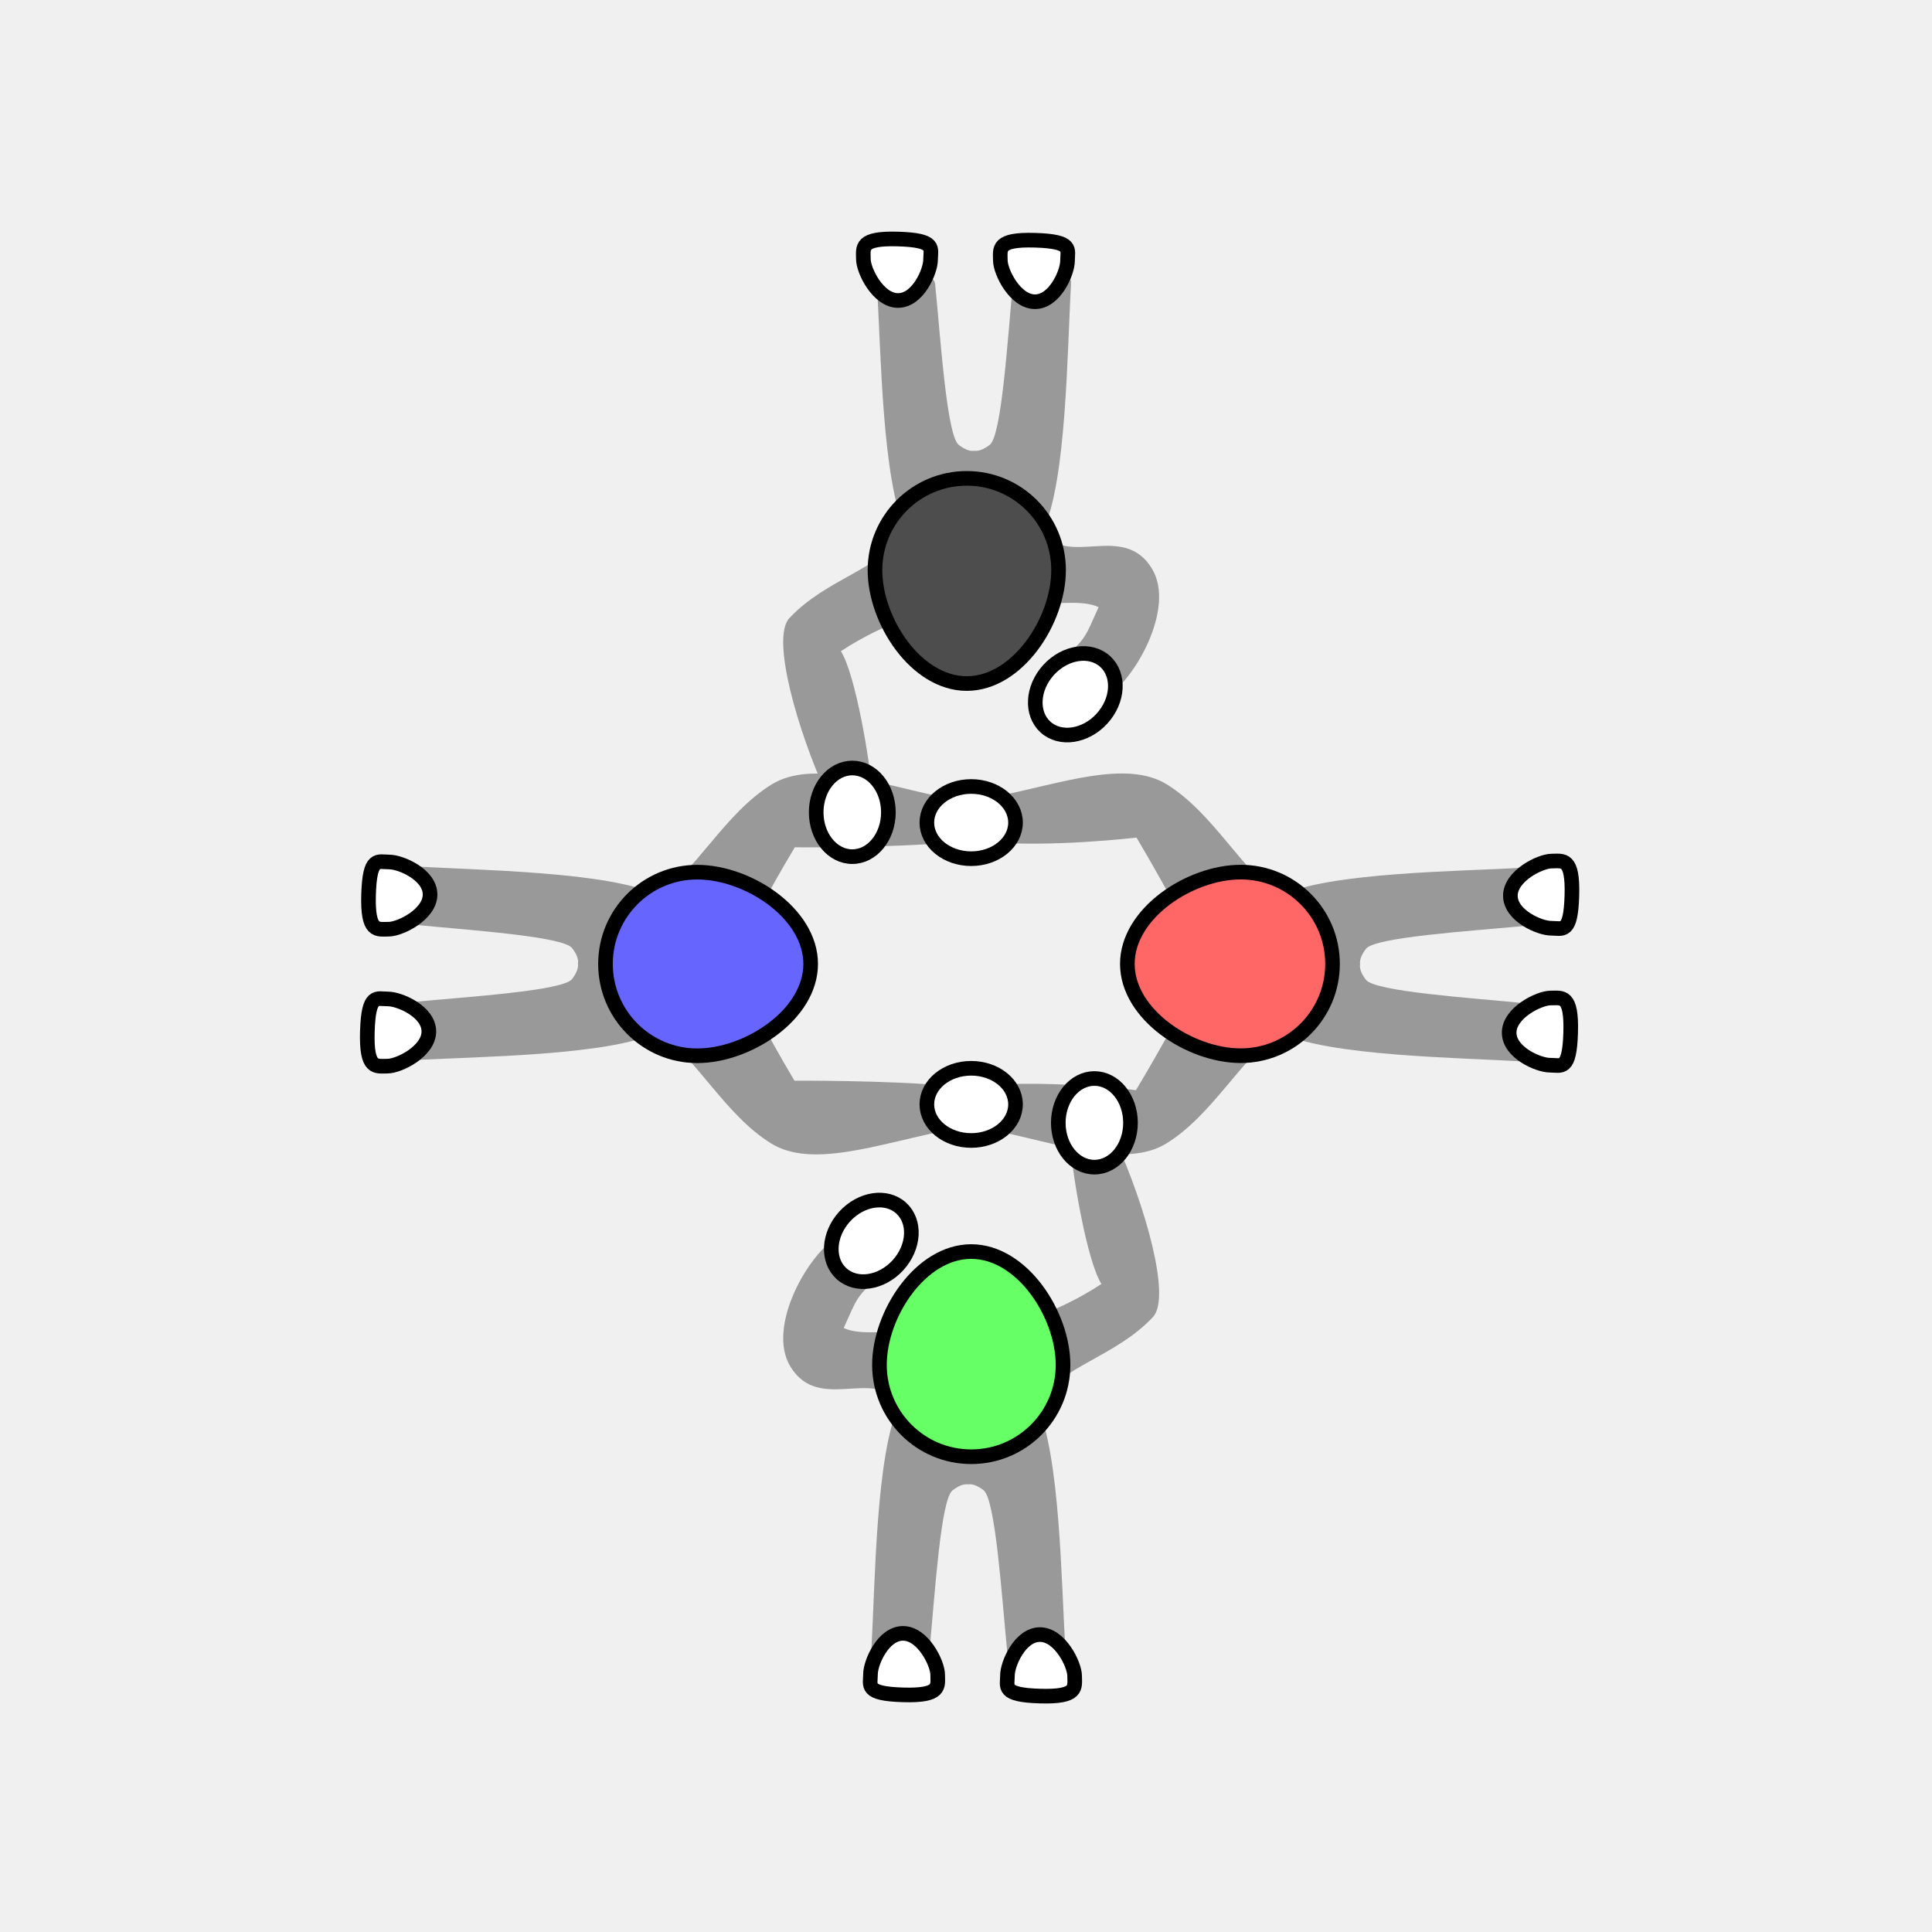
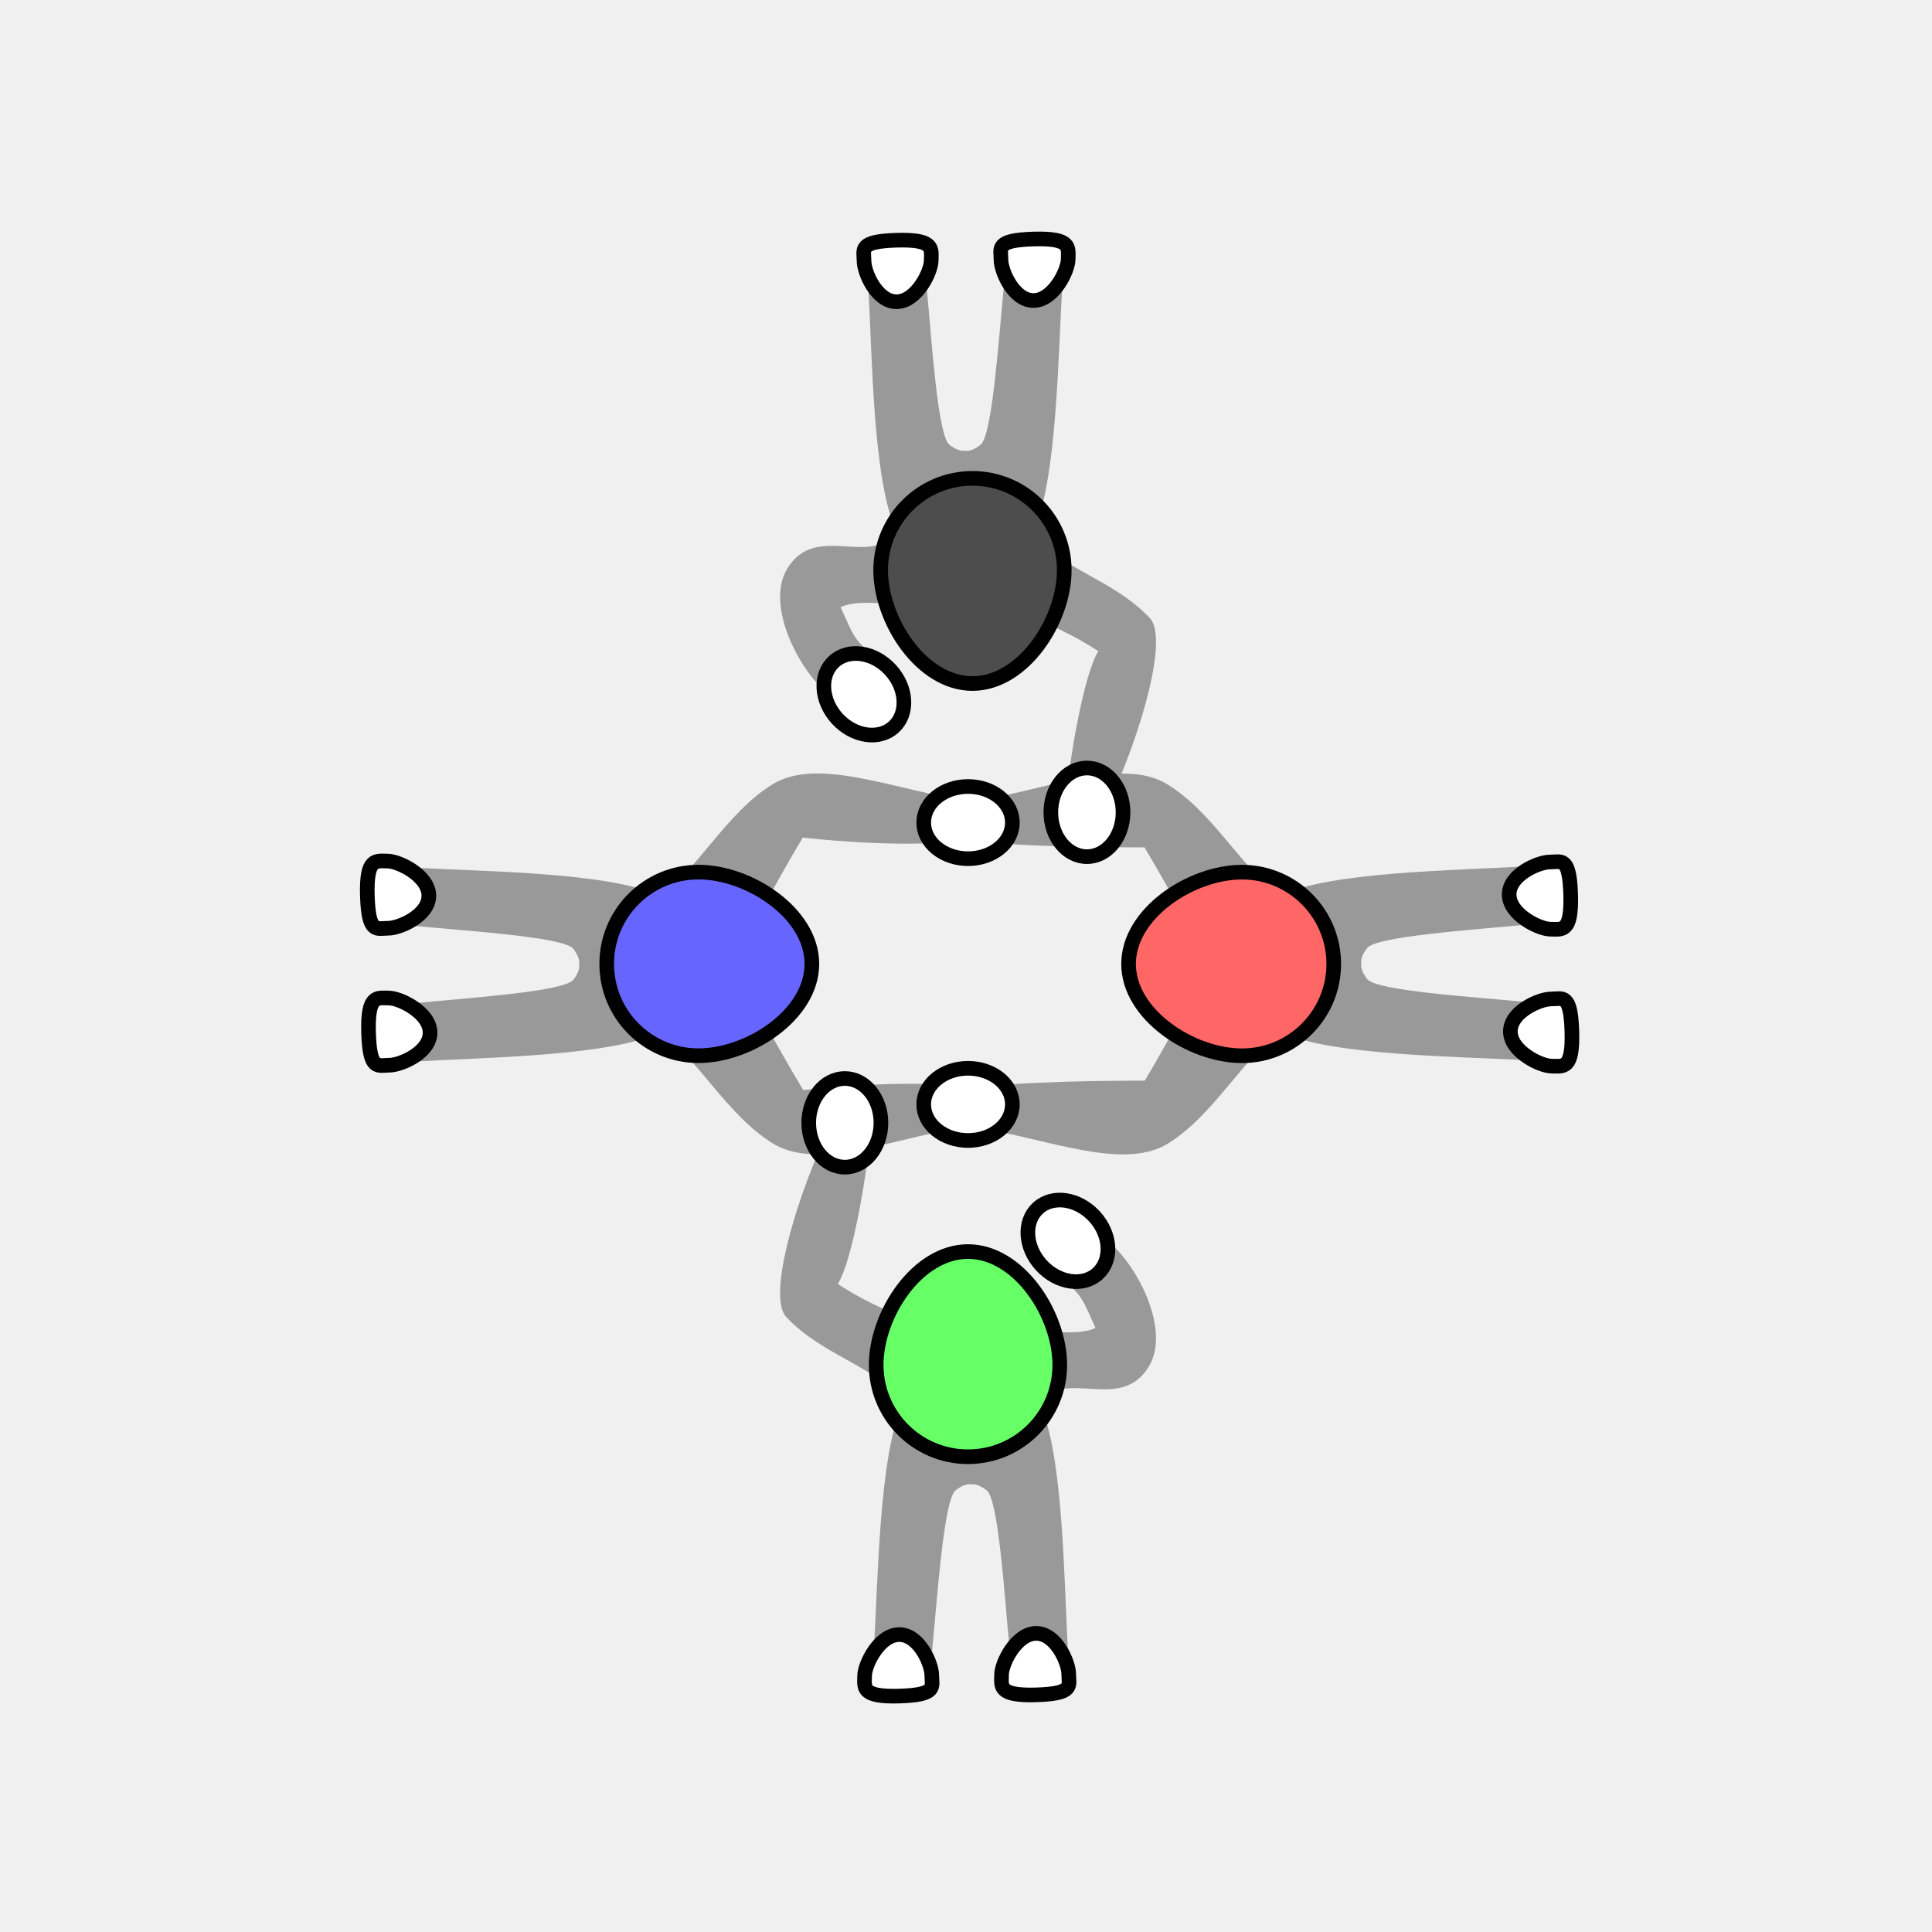
<svg xmlns="http://www.w3.org/2000/svg" width="35mm" height="35mm" viewBox="0 0 35 35" version="1.1" id="svg1" xml:space="preserve">
  <defs id="defs1" />
  <g id="layer1">
-     <path style="fill:#999999;fill-opacity:1;stroke:none;stroke-width:0.265;stroke-dasharray:none;stroke-opacity:1" d="m 16.062,7.559 c -0.262,-0.004 -0.518,0.082 -0.508,0.262 0.072,1.252 0.081,3.577 0.51,4.482 -0.438,0.679 -1.494,1.203 -2.016,2.047 -0.452,0.732 -0.021,1.908 0.217,3.084 0.056,0.276 0.796,0.476 0.822,0.195 0.109,-1.182 -0.076,-2.729 -0.076,-2.729 0.929,-0.552 1.775,-0.99 2.291,-1.248 0.515,0.26 1.358,0.702 2.285,1.258 0,0 -0.189,1.544 -0.084,2.727 0.025,0.28 0.766,0.082 0.822,-0.193 0.242,-1.175 0.678,-2.348 0.229,-3.082 -0.518,-0.846 -1.574,-1.372 -2.01,-2.053 0.432,-0.904 0.45,-3.23 0.527,-4.482 0.022,-0.359 -1.022,-0.346 -1.057,0.012 -0.101,1.03 -0.213,2.744 -0.428,2.906 -0.121,0.092 -0.211,0.116 -0.279,0.105 -0.068,0.01 -0.16,-0.015 -0.281,-0.107 C 16.814,10.579 16.706,8.866 16.609,7.836 16.593,7.657 16.325,7.563 16.062,7.559 Z" id="path4" transform="rotate(90,17.66328,17.82568)" />
-     <path id="path1" style="fill:#ff6666;fill-opacity:1;stroke:#000000;stroke-width:0.265" d="m 22.477,19.125 c -0.918,0 -2.054,-0.744 -2.054,-1.663 0,-0.918 1.136,-1.663 2.054,-1.663 0.918,0 1.663,0.744 1.663,1.663 0,0.918 -0.744,1.663 -1.663,1.663 z" />
-     <path id="path1-7-1" style="fill:#ffffff;stroke:#000000;stroke-width:0.265;stroke-dasharray:none" d="m 28.1,16.816 c -0.207,0 -0.738,-0.228 -0.738,-0.589 0,-0.361 0.542,-0.628 0.749,-0.628 0.207,0 0.386,-0.07 0.365,0.628 -0.021,0.698 -0.168,0.589 -0.375,0.589 z" />
-     <path id="path1-7-1-9" style="fill:#ffffff;stroke:#000000;stroke-width:0.265;stroke-dasharray:none" d="m 28.078,19.297 c -0.207,0 -0.738,-0.228 -0.738,-0.589 0,-0.361 0.542,-0.628 0.749,-0.628 0.207,0 0.386,-0.07 0.365,0.628 -0.021,0.698 -0.168,0.589 -0.375,0.589 z" />
-     <path style="fill:#999999;fill-opacity:1;stroke:none;stroke-width:0.265;stroke-dasharray:none;stroke-opacity:1" d="m 18.895,4.876 c 0.262,-0.004 0.518,0.082 0.508,0.262 -0.072,1.252 -0.081,3.577 -0.51,4.482 0.438,0.679 1.451,-0.169 1.972,0.675 0.452,0.732 -0.349,2.082 -0.848,2.344 -0.249,0.131 -1.038,-0.473 -0.822,-0.654 0.5,-0.42 0.467,-0.463 0.707,-0.985 -0.459,-0.231 -1.719,0.137 -2.247,-0.081 -0.588,0.005 -1.635,0.355 -2.421,0.878 0.261,0.414 0.525,1.967 0.572,2.605 -0.025,0.28 -0.728,0.215 -0.844,-0.041 -0.503,-1.11 -1.002,-2.799 -0.662,-3.163 0.678,-0.724 1.677,-0.892 2.112,-1.573 -0.432,-0.904 -0.45,-3.23 -0.527,-4.482 -0.022,-0.359 1.022,-0.346 1.057,0.012 0.101,1.03 0.213,2.744 0.428,2.906 0.121,0.092 0.211,0.116 0.279,0.105 0.068,0.01 0.16,-0.015 0.281,-0.107 0.214,-0.163 0.321,-1.876 0.418,-2.906 0.017,-0.179 0.285,-0.273 0.547,-0.277 z" id="path4-4" />
-     <path id="path1-9" style="fill:#4d4d4d;fill-opacity:1;stroke:#000000;stroke-width:0.265" d="m 19.177,10.329 c 0,0.918 -0.744,2.054 -1.663,2.054 -0.918,0 -1.663,-1.136 -1.663,-2.054 0,-0.918 0.744,-1.663 1.663,-1.663 0.918,0 1.663,0.744 1.663,1.663 z" />
-     <path id="path1-7-1-2" style="fill:#ffffff;stroke:#000000;stroke-width:0.265;stroke-dasharray:none" d="m 16.858,4.706 c 0,0.207 -0.228,0.738 -0.589,0.738 -0.361,0 -0.628,-0.542 -0.628,-0.749 0,-0.207 -0.07,-0.386 0.628,-0.365 0.698,0.021 0.589,0.168 0.589,0.375 z" />
-     <path id="path1-7-1-9-0" style="fill:#ffffff;stroke:#000000;stroke-width:0.265;stroke-dasharray:none" d="m 19.339,4.728 c 0,0.207 -0.228,0.738 -0.589,0.738 -0.361,0 -0.628,-0.542 -0.628,-0.749 0,-0.207 -0.07,-0.386 0.628,-0.365 0.698,0.021 0.589,0.168 0.589,0.375 z" />
-     <ellipse style="fill:#ffffff;fill-opacity:1;stroke:#000000;stroke-width:0.265;stroke-dasharray:none;stroke-opacity:1" id="path1-7-2-9-9-1-6" cx="-22.867" cy="-3.843" rx="0.654" ry="0.803" transform="matrix(-0.7386014,-0.6741424,-0.6741424,0.7386014,0,0)" />
-     <path style="fill:#999999;fill-opacity:1;stroke:none;stroke-width:0.265;stroke-dasharray:none;stroke-opacity:1" d="m 16.062,7.559 c -0.262,-0.004 -0.518,0.082 -0.508,0.262 0.072,1.252 0.081,3.577 0.51,4.482 -0.438,0.679 -1.494,1.203 -2.016,2.047 -0.452,0.732 -0.021,1.908 0.217,3.084 0.056,0.276 0.796,0.476 0.822,0.195 0.109,-1.182 0.098,-2.857 0.098,-2.857 0.891,-0.53 1.646,-0.911 2.117,-1.135 0.47,0.226 1.222,0.608 2.111,1.141 0,0 -0.015,1.677 0.09,2.859 0.025,0.28 0.766,0.082 0.822,-0.193 0.242,-1.175 0.678,-2.348 0.229,-3.082 -0.518,-0.846 -1.574,-1.372 -2.01,-2.053 0.432,-0.904 0.45,-3.23 0.527,-4.482 0.022,-0.359 -1.022,-0.346 -1.057,0.012 -0.101,1.03 -0.213,2.744 -0.428,2.906 -0.121,0.092 -0.211,0.116 -0.279,0.105 -0.068,0.01 -0.16,-0.015 -0.281,-0.107 C 16.814,10.579 16.706,8.866 16.609,7.836 16.593,7.657 16.325,7.563 16.062,7.559 Z" id="path4-6" transform="rotate(-90,17.19159,17.57125)" />
-     <ellipse style="fill:#ffffff;fill-opacity:1;stroke:#000000;stroke-width:0.265;stroke-dasharray:none;stroke-opacity:1" id="path1-7-2-9-9-8" cx="-15.44" cy="14.716" rx="0.654" ry="0.803" transform="scale(-1,1)" />
-     <ellipse style="fill:#ffffff;fill-opacity:1;stroke:#000000;stroke-width:0.265;stroke-dasharray:none;stroke-opacity:1" id="path1-7-2-9-9-1" cx="14.902" cy="-17.594" rx="0.654" ry="0.803" transform="rotate(90)" />
-     <path id="path1-3" style="fill:#6666ff;fill-opacity:1;stroke:#000000;stroke-width:0.265" d="m 12.632,15.8 c 0.918,0 2.054,0.744 2.054,1.663 0,0.918 -1.136,1.663 -2.054,1.663 -0.918,0 -1.663,-0.744 -1.663,-1.663 0,-0.918 0.744,-1.663 1.663,-1.663 z" />
-     <path id="path1-7-1-1" style="fill:#ffffff;stroke:#000000;stroke-width:0.265;stroke-dasharray:none" d="m 7.031,18.097 c 0.207,0 0.738,0.228 0.738,0.589 0,0.361 -0.542,0.628 -0.749,0.628 -0.207,0 -0.386,0.07 -0.365,-0.628 0.021,-0.698 0.168,-0.589 0.375,-0.589 z" />
-     <path id="path1-7-1-9-7" style="fill:#ffffff;stroke:#000000;stroke-width:0.265;stroke-dasharray:none" d="m 7.053,15.616 c 0.207,0 0.738,0.228 0.738,0.589 0,0.361 -0.542,0.628 -0.749,0.628 -0.207,0 -0.386,0.07 -0.365,-0.628 0.021,-0.698 0.168,-0.589 0.375,-0.589 z" />
-     <path style="fill:#999999;fill-opacity:1;stroke:none;stroke-width:0.265;stroke-dasharray:none;stroke-opacity:1" d="m 16.292,30.181 c -0.262,0.004 -0.518,-0.082 -0.508,-0.262 0.072,-1.252 0.081,-3.577 0.51,-4.482 -0.438,-0.679 -1.451,0.169 -1.972,-0.675 -0.452,-0.732 0.349,-2.082 0.848,-2.344 0.249,-0.131 1.038,0.473 0.822,0.654 -0.5,0.42 -0.467,0.463 -0.707,0.985 0.459,0.231 1.719,-0.137 2.247,0.081 0.588,-0.005 1.635,-0.355 2.421,-0.878 -0.261,-0.414 -0.525,-1.967 -0.572,-2.605 0.025,-0.28 0.728,-0.215 0.844,0.041 0.503,1.11 1.002,2.799 0.662,3.163 -0.678,0.724 -1.677,0.892 -2.112,1.573 0.432,0.904 0.45,3.23 0.527,4.482 0.022,0.359 -1.022,0.346 -1.057,-0.012 -0.101,-1.03 -0.213,-2.744 -0.428,-2.906 -0.121,-0.092 -0.211,-0.116 -0.279,-0.105 -0.068,-0.01 -0.16,0.015 -0.281,0.107 -0.214,0.163 -0.321,1.876 -0.418,2.906 -0.017,0.179 -0.285,0.273 -0.547,0.277 z" id="path4-4-5" />
-     <ellipse style="fill:#ffffff;fill-opacity:1;stroke:#000000;stroke-width:0.265;stroke-dasharray:none;stroke-opacity:1" id="path1-7-2-9-9" cx="20.007" cy="-17.594" rx="0.654" ry="0.803" transform="rotate(90)" />
-     <path id="path1-9-9" style="fill:#66ff66;fill-opacity:1;stroke:#000000;stroke-width:0.265" d="m 15.932,24.727 c 0,-0.918 0.744,-2.054 1.663,-2.054 0.918,0 1.663,1.136 1.663,2.054 0,0.918 -0.744,1.663 -1.663,1.663 -0.918,0 -1.663,-0.744 -1.663,-1.663 z" />
-     <path id="path1-7-1-2-6" style="fill:#ffffff;stroke:#000000;stroke-width:0.265;stroke-dasharray:none" d="m 18.251,30.35 c 0,-0.207 0.228,-0.738 0.589,-0.738 0.361,0 0.628,0.542 0.628,0.749 0,0.207 0.07,0.386 -0.628,0.365 -0.698,-0.021 -0.589,-0.168 -0.589,-0.375 z" />
-     <path id="path1-7-1-9-0-2" style="fill:#ffffff;stroke:#000000;stroke-width:0.265;stroke-dasharray:none" d="m 15.77,30.328 c 0,-0.207 0.228,-0.738 0.589,-0.738 0.361,0 0.628,0.542 0.628,0.749 0,0.207 0.07,0.386 -0.628,0.365 -0.698,-0.021 -0.589,-0.168 -0.589,-0.375 z" />
-     <ellipse style="fill:#ffffff;fill-opacity:1;stroke:#000000;stroke-width:0.265;stroke-dasharray:none;stroke-opacity:1" id="path1-7-2-9-9-1-6-1" cx="26.813" cy="-5.962" rx="0.654" ry="0.803" transform="matrix(0.7386014,0.6741424,0.6741424,-0.7386014,0,0)" />
-     <ellipse style="fill:#ffffff;fill-opacity:1;stroke:#000000;stroke-width:0.265;stroke-dasharray:none;stroke-opacity:1" id="path1-7-2-9-9-8-7" cx="19.826" cy="-20.341" rx="0.654" ry="0.803" transform="scale(1,-1)" />
+     <path style="fill:#999999;fill-opacity:1;stroke:none;stroke-width:0.265;stroke-dasharray:none;stroke-opacity:1" d="m 16.062,7.559 c -0.262,-0.004 -0.518,0.082 -0.508,0.262 0.072,1.252 0.081,3.577 0.51,4.482 -0.438,0.679 -1.494,1.203 -2.016,2.047 -0.452,0.732 -0.021,1.908 0.217,3.084 0.056,0.276 0.796,0.476 0.822,0.195 0.109,-1.182 -0.076,-2.729 -0.076,-2.729 0.929,-0.552 1.775,-0.99 2.291,-1.248 0.515,0.26 1.358,0.702 2.285,1.258 0,0 -0.189,1.544 -0.084,2.727 0.025,0.28 0.766,0.082 0.822,-0.193 0.242,-1.175 0.678,-2.348 0.229,-3.082 -0.518,-0.846 -1.574,-1.372 -2.01,-2.053 0.432,-0.904 0.45,-3.23 0.527,-4.482 0.022,-0.359 -1.022,-0.346 -1.057,0.012 -0.101,1.03 -0.213,2.744 -0.428,2.906 -0.121,0.092 -0.211,0.116 -0.279,0.105 -0.068,0.01 -0.16,-0.015 -0.281,-0.107 C 16.814,10.579 16.706,8.866 16.609,7.836 16.593,7.657 16.325,7.563 16.062,7.559 Z" id="path4" transform="matrix(0,1,1,0,-0.3578793,0.162396)" />
+     <path id="path1" style="fill:#6666ff;fill-opacity:1;stroke:#000000;stroke-width:0.265" d="m 12.654,19.125 c 0.918,0 2.054,-0.744 2.054,-1.663 0,-0.918 -1.136,-1.663 -2.054,-1.663 -0.918,0 -1.663,0.744 -1.663,1.663 0,0.918 0.744,1.663 1.663,1.663 z" />
+     <path id="path1-7-1" style="fill:#ffffff;stroke:#000000;stroke-width:0.265;stroke-dasharray:none" d="m 7.031,16.816 c 0.207,0 0.738,-0.228 0.738,-0.589 0,-0.361 -0.542,-0.628 -0.749,-0.628 -0.207,0 -0.386,-0.07 -0.365,0.628 0.021,0.698 0.168,0.589 0.375,0.589 z" />
+     <path id="path1-7-1-9" style="fill:#ffffff;stroke:#000000;stroke-width:0.265;stroke-dasharray:none" d="m 7.053,19.297 c 0.207,0 0.738,-0.228 0.738,-0.589 0,-0.361 -0.542,-0.628 -0.749,-0.628 -0.207,0 -0.386,-0.07 -0.365,0.628 0.021,0.698 0.168,0.589 0.375,0.589 z" />
+     <path style="fill:#999999;fill-opacity:1;stroke:none;stroke-width:0.265;stroke-dasharray:none;stroke-opacity:1" d="m 16.236,4.876 c -0.262,-0.004 -0.518,0.082 -0.508,0.262 0.072,1.252 0.081,3.577 0.51,4.482 -0.438,0.679 -1.451,-0.169 -1.972,0.675 -0.452,0.732 0.349,2.082 0.848,2.344 0.249,0.131 1.038,-0.473 0.822,-0.654 -0.5,-0.42 -0.467,-0.463 -0.707,-0.985 0.459,-0.231 1.719,0.137 2.247,-0.081 0.588,0.005 1.635,0.355 2.421,0.878 -0.261,0.414 -0.525,1.967 -0.572,2.605 0.025,0.28 0.728,0.215 0.844,-0.041 0.503,-1.11 1.002,-2.799 0.662,-3.163 -0.678,-0.724 -1.677,-0.892 -2.112,-1.573 0.432,-0.904 0.45,-3.23 0.527,-4.482 0.022,-0.359 -1.022,-0.346 -1.057,0.012 -0.101,1.03 -0.213,2.744 -0.428,2.906 -0.121,0.092 -0.211,0.116 -0.279,0.105 -0.068,0.01 -0.16,-0.015 -0.281,-0.107 C 16.987,7.896 16.88,6.183 16.783,5.153 16.766,4.974 16.498,4.88 16.236,4.876 Z" id="path4-4" />
+     <path id="path1-9" style="fill:#4d4d4d;fill-opacity:1;stroke:#000000;stroke-width:0.265" d="m 15.954,10.329 c 0,0.918 0.744,2.054 1.663,2.054 0.918,0 1.663,-1.136 1.663,-2.054 0,-0.918 -0.744,-1.663 -1.663,-1.663 -0.918,0 -1.663,0.744 -1.663,1.663 z" />
+     <path id="path1-7-1-2" style="fill:#ffffff;stroke:#000000;stroke-width:0.265;stroke-dasharray:none" d="m 18.134,4.706 c 0,0.207 0.228,0.738 0.589,0.738 0.361,0 0.628,-0.542 0.628,-0.749 0,-0.207 0.07,-0.386 -0.628,-0.365 -0.698,0.021 -0.589,0.168 -0.589,0.375 z" />
+     <path id="path1-7-1-9-0" style="fill:#ffffff;stroke:#000000;stroke-width:0.265;stroke-dasharray:none" d="m 15.653,4.728 c 0,0.207 0.228,0.738 0.589,0.738 0.361,0 0.628,-0.542 0.628,-0.749 0,-0.207 0.07,-0.386 -0.628,-0.365 -0.698,0.021 -0.589,0.168 -0.589,0.375 z" />
+     <ellipse style="fill:#ffffff;fill-opacity:1;stroke:#000000;stroke-width:0.265;stroke-dasharray:none;stroke-opacity:1" id="path1-7-2-9-9-1-6" cx="3.08" cy="19.84" rx="0.654" ry="0.803" transform="rotate(-42.38759)" />
+     <path style="fill:#999999;fill-opacity:1;stroke:none;stroke-width:0.265;stroke-dasharray:none;stroke-opacity:1" d="m 16.062,7.559 c -0.262,-0.004 -0.518,0.082 -0.508,0.262 0.072,1.252 0.081,3.577 0.51,4.482 -0.438,0.679 -1.494,1.203 -2.016,2.047 -0.452,0.732 -0.021,1.908 0.217,3.084 0.056,0.276 0.796,0.476 0.822,0.195 0.109,-1.182 0.098,-2.857 0.098,-2.857 0.891,-0.53 1.646,-0.911 2.117,-1.135 0.47,0.226 1.222,0.608 2.111,1.141 0,0 -0.015,1.677 0.09,2.859 0.025,0.28 0.766,0.082 0.822,-0.193 0.242,-1.175 0.678,-2.348 0.229,-3.082 -0.518,-0.846 -1.574,-1.372 -2.01,-2.053 0.432,-0.904 0.45,-3.23 0.527,-4.482 0.022,-0.359 -1.022,-0.346 -1.057,0.012 -0.101,1.03 -0.213,2.744 -0.428,2.906 -0.121,0.092 -0.211,0.116 -0.279,0.105 -0.068,0.01 -0.16,-0.015 -0.281,-0.107 C 16.814,10.579 16.706,8.866 16.609,7.836 16.593,7.657 16.325,7.563 16.062,7.559 Z" id="path4-6" transform="matrix(0,-1,-1,0,35.51073,34.76284)" />
+     <ellipse style="fill:#ffffff;fill-opacity:1;stroke:#000000;stroke-width:0.265;stroke-dasharray:none;stroke-opacity:1" id="path1-7-2-9-9-8" cx="19.691" cy="14.716" rx="0.654" ry="0.803" />
+     <ellipse style="fill:#ffffff;fill-opacity:1;stroke:#000000;stroke-width:0.265;stroke-dasharray:none;stroke-opacity:1" id="path1-7-2-9-9-1" cx="14.902" cy="17.537" rx="0.654" ry="0.803" transform="matrix(0,1,1,0,0,0)" />
+     <path id="path1-3" style="fill:#ff6666;fill-opacity:1;stroke:#000000;stroke-width:0.265" d="m 22.499,15.8 c -0.918,0 -2.054,0.744 -2.054,1.663 0,0.918 1.136,1.663 2.054,1.663 0.918,0 1.663,-0.744 1.663,-1.663 0,-0.918 -0.744,-1.663 -1.663,-1.663 z" />
+     <path id="path1-7-1-1" style="fill:#ffffff;stroke:#000000;stroke-width:0.265;stroke-dasharray:none" d="m 28.1,18.097 c -0.207,0 -0.738,0.228 -0.738,0.589 0,0.361 0.542,0.628 0.749,0.628 0.207,0 0.386,0.07 0.365,-0.628 -0.021,-0.698 -0.168,-0.589 -0.375,-0.589 z" />
+     <path id="path1-7-1-9-7" style="fill:#ffffff;stroke:#000000;stroke-width:0.265;stroke-dasharray:none" d="m 28.078,15.616 c -0.207,0 -0.738,0.228 -0.738,0.589 0,0.361 0.542,0.628 0.749,0.628 0.207,0 0.386,0.07 0.365,-0.628 -0.021,-0.698 -0.168,-0.589 -0.375,-0.589 z" />
+     <path style="fill:#999999;fill-opacity:1;stroke:none;stroke-width:0.265;stroke-dasharray:none;stroke-opacity:1" d="m 18.839,30.181 c 0.262,0.004 0.518,-0.082 0.508,-0.262 -0.072,-1.252 -0.081,-3.577 -0.51,-4.482 0.438,-0.679 1.451,0.169 1.972,-0.675 0.452,-0.732 -0.349,-2.082 -0.848,-2.344 -0.249,-0.131 -1.038,0.473 -0.822,0.654 0.5,0.42 0.467,0.463 0.707,0.985 -0.459,0.231 -1.719,-0.137 -2.247,0.081 -0.588,-0.005 -1.635,-0.355 -2.421,-0.878 0.261,-0.414 0.525,-1.967 0.572,-2.605 -0.025,-0.28 -0.728,-0.215 -0.844,0.041 -0.503,1.11 -1.002,2.799 -0.662,3.163 0.678,0.724 1.677,0.892 2.112,1.573 -0.432,0.904 -0.45,3.23 -0.527,4.482 -0.022,0.359 1.022,0.346 1.057,-0.012 0.101,-1.03 0.213,-2.744 0.428,-2.906 0.121,-0.092 0.211,-0.116 0.279,-0.105 0.068,-0.01 0.16,0.015 0.281,0.107 0.214,0.163 0.321,1.876 0.418,2.906 0.017,0.179 0.285,0.273 0.547,0.277 z" id="path4-4-5" />
+     <ellipse style="fill:#ffffff;fill-opacity:1;stroke:#000000;stroke-width:0.265;stroke-dasharray:none;stroke-opacity:1" id="path1-7-2-9-9" cx="20.007" cy="17.537" rx="0.654" ry="0.803" transform="matrix(0,1,1,0,0,0)" />
+     <path id="path1-9-9" style="fill:#66ff66;fill-opacity:1;stroke:#000000;stroke-width:0.265" d="m 19.199,24.727 c 0,-0.918 -0.744,-2.054 -1.663,-2.054 -0.918,0 -1.663,1.136 -1.663,2.054 0,0.918 0.744,1.663 1.663,1.663 0.918,0 1.663,-0.744 1.663,-1.663 z" />
+     <path id="path1-7-1-2-6" style="fill:#ffffff;stroke:#000000;stroke-width:0.265;stroke-dasharray:none" d="m 16.88,30.35 c 0,-0.207 -0.228,-0.738 -0.589,-0.738 -0.361,0 -0.628,0.542 -0.628,0.749 0,0.207 -0.07,0.386 0.628,0.365 0.698,-0.021 0.589,-0.168 0.589,-0.375 z" />
+     <path id="path1-7-1-9-0-2" style="fill:#ffffff;stroke:#000000;stroke-width:0.265;stroke-dasharray:none" d="m 19.361,30.328 c 0,-0.207 -0.228,-0.738 -0.589,-0.738 -0.361,0 -0.628,0.542 -0.628,0.749 0,0.207 -0.07,0.386 0.628,0.365 0.698,-0.021 0.589,-0.168 0.589,-0.375 z" />
+     <ellipse style="fill:#ffffff;fill-opacity:1;stroke:#000000;stroke-width:0.265;stroke-dasharray:none;stroke-opacity:1" id="path1-7-2-9-9-1-6-1" cx="0.865" cy="-29.645" rx="0.654" ry="0.803" transform="rotate(137.6124)" />
+     <ellipse style="fill:#ffffff;fill-opacity:1;stroke:#000000;stroke-width:0.265;stroke-dasharray:none;stroke-opacity:1" id="path1-7-2-9-9-8-7" cx="-15.305" cy="-20.341" rx="0.654" ry="0.803" transform="scale(-1)" />
  </g>
</svg>
